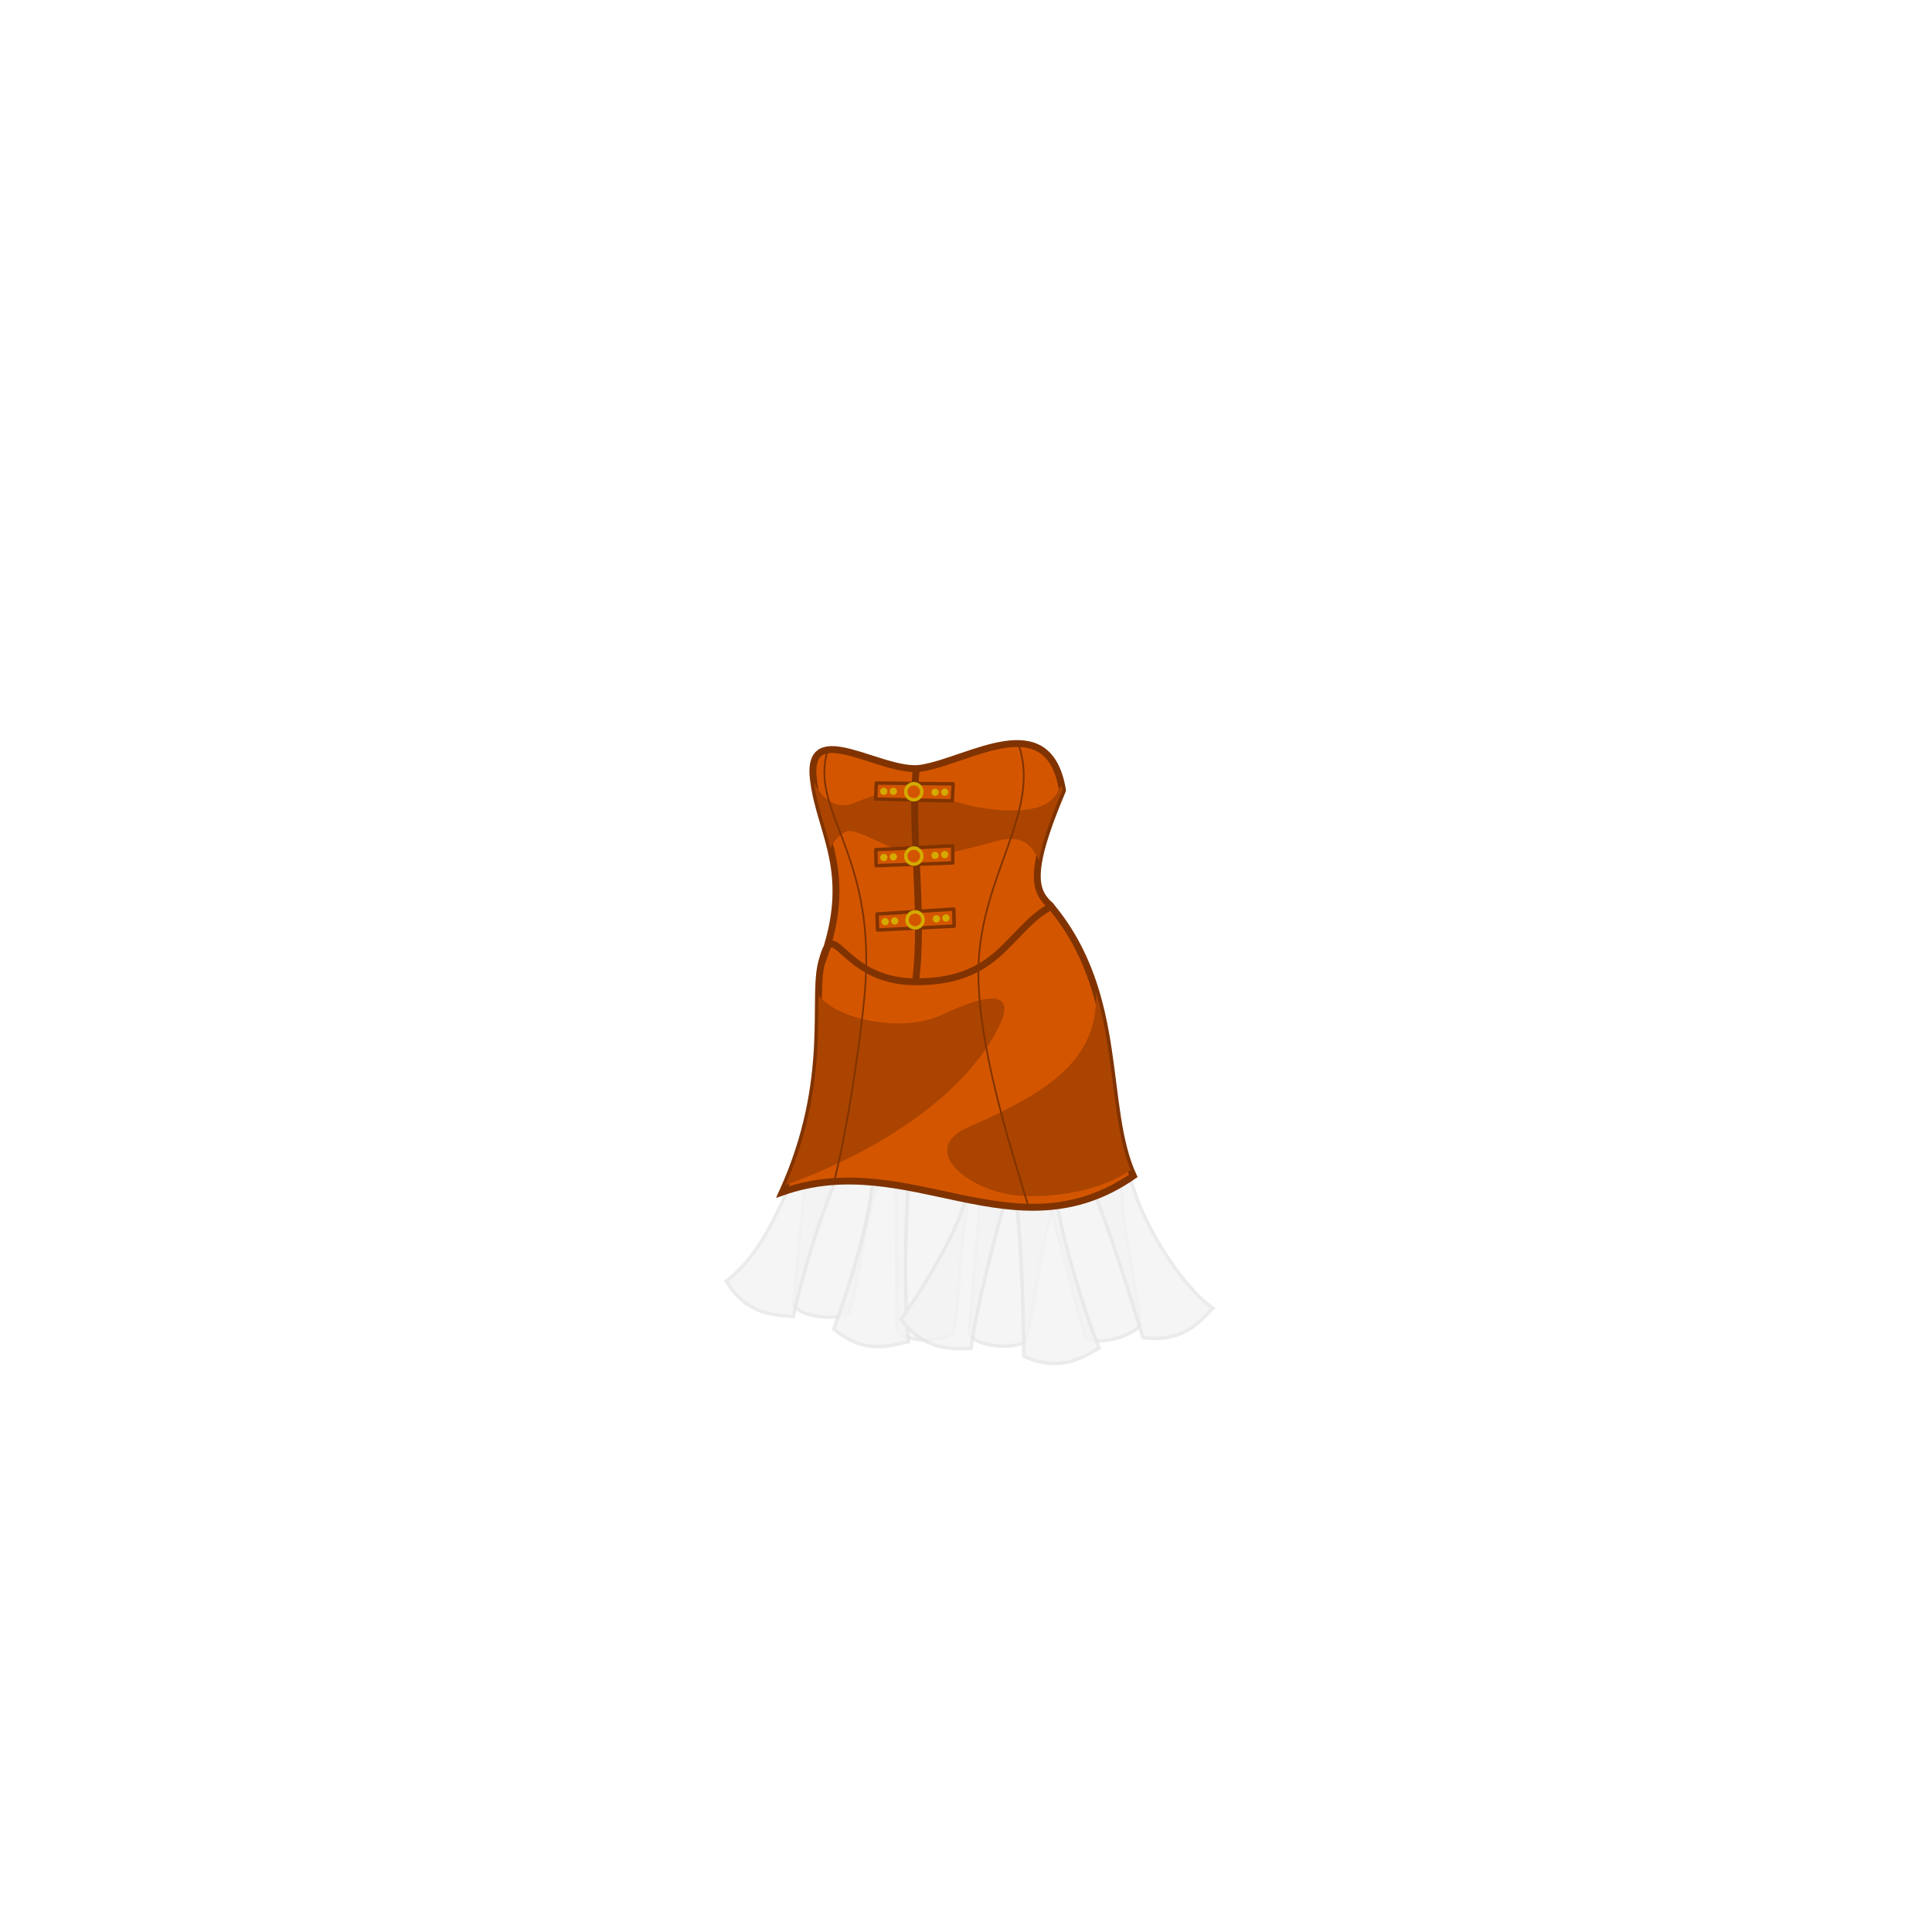
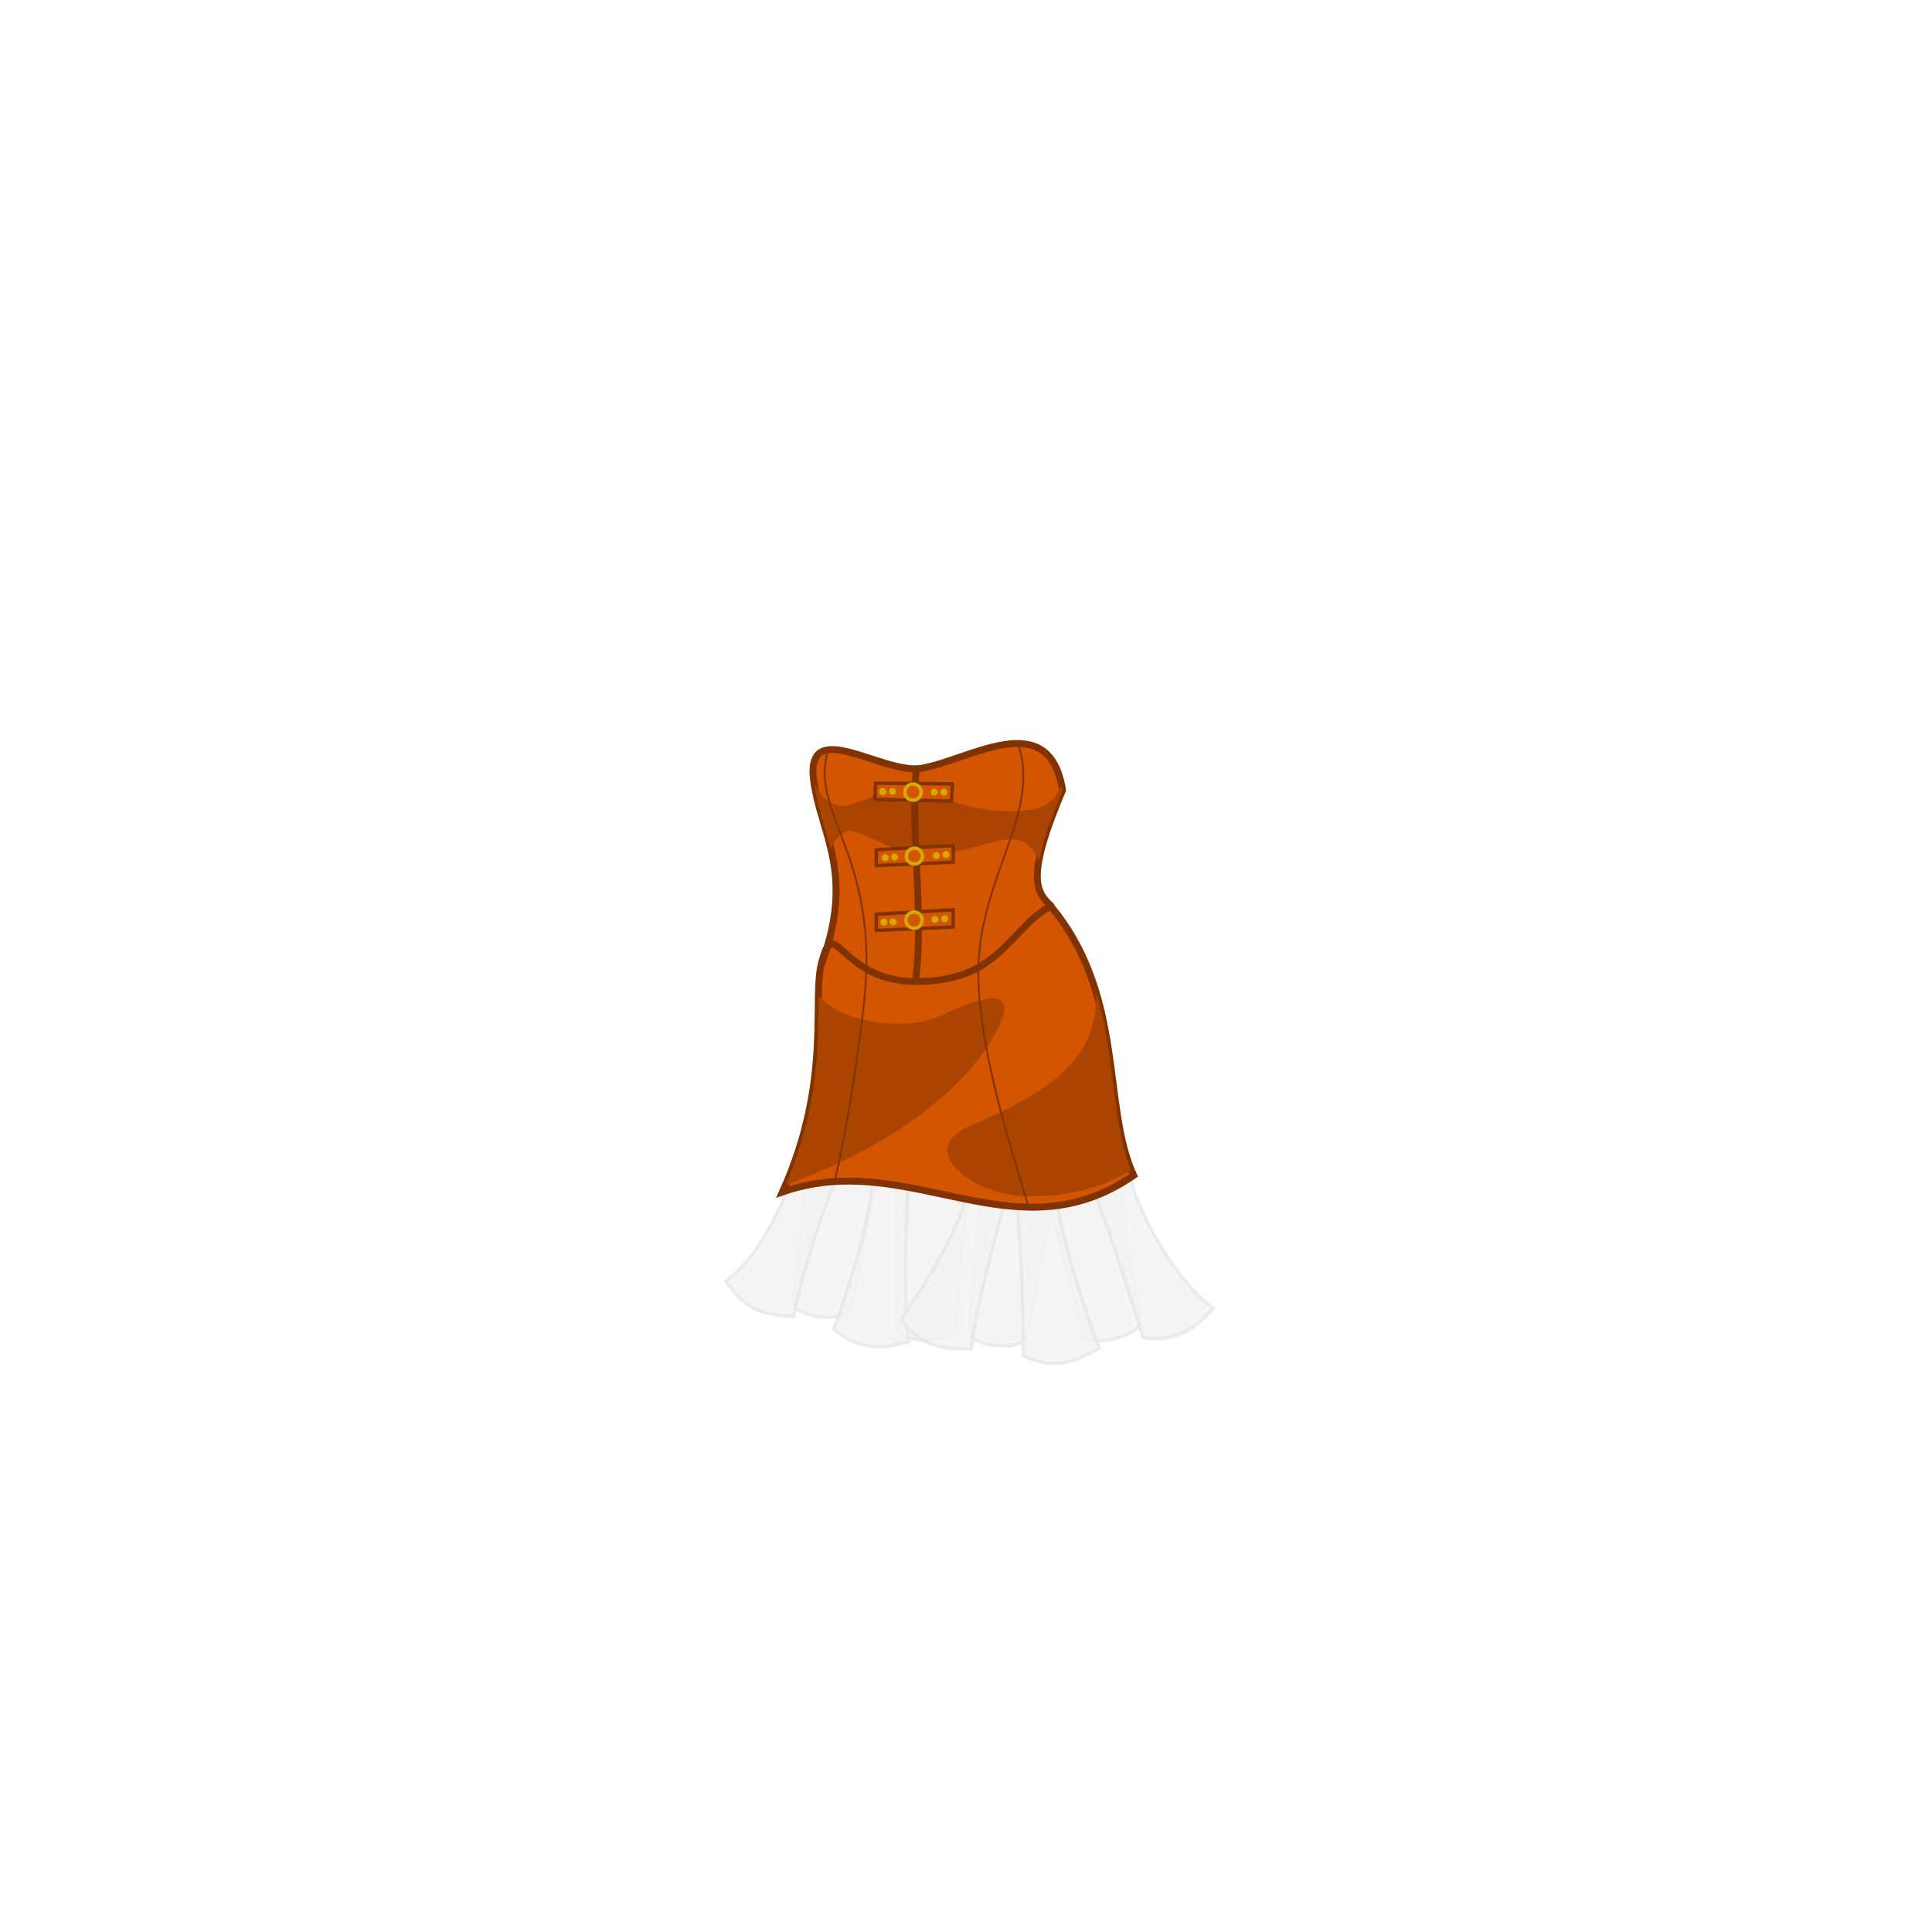
- <svg xmlns="http://www.w3.org/2000/svg" version="1.1" width="560" height="560" id="dress_corset">
-   <g transform="translate(0,-492.3622)" id="layer1">
-     <g transform="translate(-245.5625,491.3622)" id="g119502" style="display:inline;enable-background:new">
+ <svg xmlns="http://www.w3.org/2000/svg" id="dress_corset" width="560" height="560">
+   <g id="layer1">
+     <g id="g119502" style="display:inline;enable-background:new">
      <g id="g26742">
-         <path d="m 559.998,388.244 -10.757,-40.267 c 9.046,-7.805 16.96,-4.849 21.629,-3.829 -1.131,10.76 5.409,33.719 5.044,40.977 -1.93,3.24 -13.275,6.443 -15.916,3.119 z" id="path26364-8-9-2-7-9" style="opacity:0.8;fill:#f2f2f2;stroke:#e6e6e6;stroke-width:1px;stroke-linecap:butt;stroke-linejoin:miter;stroke-opacity:1;display:inline" />
-         <path d="m 526.547,387.438 3.357,-41.544 c 11.138,-4.323 17.605,1.114 21.661,3.64 -4.671,9.759 -6.202,33.582 -8.978,40.298 -2.904,2.406 -14.667,1.622 -16.041,-2.395 z" id="path26364-8-9-2-7-9-5" style="opacity:0.8;fill:#f2f2f2;stroke:#e6e6e6;stroke-width:1px;stroke-linecap:butt;stroke-linejoin:miter;stroke-opacity:1;display:inline" />
-         <path d="m 505.558,386.429 -0.287,-41.678 c 10.718,-5.28 17.635,-0.429 21.897,1.732 -3.8,10.13 -3.242,33.996 -5.421,40.929 -2.683,2.651 -14.469,2.898 -16.189,-0.983 z" id="path26364-8-9-2-7-9-5-4" style="opacity:0.8;fill:#f2f2f2;stroke:#e6e6e6;stroke-width:1px;stroke-linecap:butt;stroke-linejoin:miter;stroke-opacity:1;display:inline" />
-         <path d="m 475.541,378.869 4.014,-41.485 c 11.205,-4.146 17.585,1.392 21.601,3.982 -4.825,9.684 -6.732,33.48 -9.614,40.151 -2.942,2.36 -14.69,1.39 -16.001,-2.648 z" id="path26364-8-9-2-7-9-5-4-3" style="opacity:0.8;fill:#f2f2f2;stroke:#e6e6e6;stroke-width:1px;stroke-linecap:butt;stroke-linejoin:miter;stroke-opacity:1;display:inline" />
-         <g transform="translate(0,-2412.784)" id="g26449" style="opacity:0.8;display:inline">
-           <path d="m 478.538,2750.055 c -7.062,11.915 -10.46,25.663 -22.462,35.108 6.253,10.181 14.691,9.765 19.449,10.207 2.185,-10.596 8.52,-32.459 15.02,-45.4 -4.537,-2.822 -12.007,0.084 -12.007,0.084 z" id="path26364" style="fill:#f2f2f2;stroke:#e6e6e6;stroke-width:1px;stroke-linecap:butt;stroke-linejoin:miter;stroke-opacity:1" />
-           <path d="m 498.558,2755.25 c -1.267,17.319 -11.34,43.715 -11.34,43.715 9.096,7.746 16.992,4.739 21.653,3.688 -1.201,-10.752 -1.044,-35.072 0.233,-47.819 -5.188,-1.279 -10.547,0.416 -10.547,0.416 z" id="path26364-8" style="fill:#f2f2f2;stroke:#e6e6e6;stroke-width:1px;stroke-linecap:butt;stroke-linejoin:miter;stroke-opacity:1;display:inline" />
-           <path d="m 526.063,2759.243 c -3.379,14.784 -19.305,36.939 -19.305,36.939 7.12,9.594 15.489,8.442 20.268,8.467 1.25,-10.746 7.225,-33.886 10.991,-46.539 -4.767,-2.414 -11.953,1.134 -11.953,1.134 z" id="path26364-8-9" style="fill:#f2f2f2;stroke:#e6e6e6;stroke-width:1px;stroke-linecap:butt;stroke-linejoin:miter;stroke-opacity:1;display:inline" />
-           <path d="m 540.133,2761.834 c 2.112,17.741 2.171,45.049 2.171,45.049 10.864,4.971 17.64,-0.075 21.838,-2.358 -4.088,-10.017 -11.287,-32.866 -12.818,-46.07 -5.34,0.184 -11.192,3.379 -11.192,3.379 z" id="path26364-8-9-2" style="fill:#f2f2f2;stroke:#e6e6e6;stroke-width:1px;stroke-linecap:butt;stroke-linejoin:miter;stroke-opacity:1;display:inline" />
-           <path d="m 561.578,2756.72 c 5.914,13.517 15.275,44.753 15.275,44.753 11.83,1.669 16.887,-5.098 20.261,-8.483 -8.937,-6.272 -21.564,-25.346 -24.569,-40.508 -5.066,1.698 -10.967,4.237 -10.967,4.237 z" id="path26364-8-9-2-7" style="fill:#f2f2f2;stroke:#e6e6e6;stroke-width:1px;stroke-linecap:butt;stroke-linejoin:miter;stroke-opacity:1;display:inline" />
+         <path id="path26364-8-9-2-7-9" d="M314.4 387.2L303.7 347c9-7.8 17-5 21.6-4-1 11 5.4 34 5 41-2 3.4-13.2 6.6-16 3.2z" style="opacity:0.8;fill:#f2f2f2;stroke:#e6e6e6;stroke-width:1px;stroke-linecap:butt;stroke-linejoin:miter;stroke-opacity:1;display:inline" />
+         <path id="path26364-8-9-2-7-9-5" d="M281 386.4l3.3-41.5c11.2-4.4 17.6 1 21.7 3.5-4.7 9.8-6.2 33.6-9 40.3-3 2.4-14.6 1.7-16-2.4z" style="opacity:0.8;fill:#f2f2f2;stroke:#e6e6e6;stroke-width:1px;stroke-linecap:butt;stroke-linejoin:miter;stroke-opacity:1;display:inline" />
+         <path id="path26364-8-9-2-7-9-5-4" d="M260 385.4l-.3-41.6c10.7-5.3 17.6-.5 22 1.7-4 10-3.3 34-5.5 41-2.7 2.6-14.5 2.8-16.2-1z" style="opacity:0.8;fill:#f2f2f2;stroke:#e6e6e6;stroke-width:1px;stroke-linecap:butt;stroke-linejoin:miter;stroke-opacity:1;display:inline" />
+         <path id="path26364-8-9-2-7-9-5-4-3" d="M230 378l4-41.6c11.2-4.2 17.6 1.4 21.6 4-4.8 9.6-6.7 33.4-9.6 40-3 2.5-14.7 1.5-16-2.5z" style="opacity:0.8;fill:#f2f2f2;stroke:#e6e6e6;stroke-width:1px;stroke-linecap:butt;stroke-linejoin:miter;stroke-opacity:1;display:inline" />
+         <g id="g26449" style="opacity:0.8;display:inline">
+           <path id="path26364" d="M233 336.3c-7 12-10.5 25.6-22.5 35 6.3 10.3 14.7 9.8 19.5 10.3 2-10.6 8.5-32.5 15-45.4-4.6-2.8-12 0-12 0z" style="fill:#f2f2f2;stroke:#e6e6e6;stroke-width:1px;stroke-linecap:butt;stroke-linejoin:miter;stroke-opacity:1" />
+           <path id="path26364-8" d="M253 341.5c-1.3 17.3-11.3 43.7-11.3 43.7 9 7.7 17 4.7 21.6 3.7-1.2-11-1-35.2.2-48-5-1.2-10.5.5-10.5.5z" style="fill:#f2f2f2;stroke:#e6e6e6;stroke-width:1px;stroke-linecap:butt;stroke-linejoin:miter;stroke-opacity:1;display:inline" />
+           <path id="path26364-8-9" d="M280.5 345.5c-3.4 14.7-19.3 37-19.3 37 7 9.5 15.5 8.3 20.3 8.4 1.2-11 7.2-34 11-46.7-4.8-2.4-12 1.2-12 1.2z" style="fill:#f2f2f2;stroke:#e6e6e6;stroke-width:1px;stroke-linecap:butt;stroke-linejoin:miter;stroke-opacity:1;display:inline" />
+           <path id="path26364-8-9-2" d="M294.6 348c2 17.8 2 45 2 45 11 5 17.8 0 22-2.3-4-10-11.3-32.8-12.8-46-5.4.2-11.2 3.3-11.2 3.3z" style="fill:#f2f2f2;stroke:#e6e6e6;stroke-width:1px;stroke-linecap:butt;stroke-linejoin:miter;stroke-opacity:1;display:inline" />
+           <path id="path26364-8-9-2-7" d="M316 343c6 13.5 15.3 44.7 15.3 44.7 11.8 1.7 17-5 20.3-8.5-9-6.3-21.6-25.3-24.6-40.5-5 1.7-11 4.2-11 4.2z" style="fill:#f2f2f2;stroke:#e6e6e6;stroke-width:1px;stroke-linecap:butt;stroke-linejoin:miter;stroke-opacity:1;display:inline" />
        </g>
      </g>
      <g id="g119471">
-         <path d="m 550.187,263.683 c 21.656,25.963 14.628,58.137 23.853,78.164 -34.544,23.829 -64.917,-8.224 -101.663,4.662 15.086,-33.31 8.056,-57.176 11.654,-67.593 7.879,-25.32 41.294,1.86 66.156,-15.233 z" id="path26341" style="fill:#d45500;fill-opacity:1;stroke:#803300;stroke-width:2;stroke-linecap:butt;stroke-linejoin:miter;stroke-miterlimit:4;stroke-opacity:1;stroke-dasharray:none" />
-         <path d="m 237.25,288.469 c -0.222,12.333 0.731,31.17 -9.562,55.031 29.426,-10.669 52.123,-27.107 61.438,-45.094 6.281,-12.129 -3.323,-10.288 -15.938,-4.312 -11.432,5.415 -30.487,1.569 -35.938,-5.625 z" transform="translate(245.5625,1)" id="path119319" style="color:#000000;fill:#aa4400;stroke:none;marker:none;visibility:visible;display:inline;overflow:visible;enable-background:accumulate" />
-         <path d="m 317.688,287.562 c 0.634,18.534 -11.736,28.213 -36.844,39.062 -15.285,6.605 0.32,18.942 14.594,19.938 13.407,0.935 25.649,-2.821 32.312,-7.406 -5.588,-13.825 -4.468,-32.85 -10.062,-51.594 z" transform="translate(245.5625,1)" id="path119321" style="color:#000000;fill:#aa4400;stroke:none;marker:none;visibility:visible;display:inline;overflow:visible;enable-background:accumulate" />
-         <path d="m 553.534,230.075 c -4.011,-24.569 -26.917,-8.677 -40.913,-6.418 -11.278,1.82 -33.474,-15.12 -31.287,3.209 1.904,15.957 12.075,26.89 2.492,52.989 3.401,-14.428 5.317,5.526 26.779,5.717 24.694,0.22 26.866,-14.666 39.593,-21.903 -4.435,-4.172 -7.275,-8.592 3.337,-33.594 z" id="path25304" style="fill:#d45500;stroke:#803300;stroke-width:2;stroke-linecap:round;stroke-linejoin:round;stroke-miterlimit:4;stroke-opacity:1;stroke-dasharray:none" />
-         <path d="m 235.906,226.75 c 0.938,6.723 3.229,12.621 4.812,19.219 0.866,-2.291 2.588,-3.981 4.562,-4.969 2.817,-1.408 15.978,7.047 20.438,7.281 4.46,0.235 14.786,-2.106 22.062,-4.219 6.89,-2 10.43,-0.856 13.375,5.25 0.853,-4.639 2.908,-11.051 6.812,-20.25 -0.081,-0.494 -0.186,-0.945 -0.281,-1.406 -0.927,1.203 -1.661,4.683 -6.781,6.312 -5.164,1.643 -16.405,1.413 -27.438,-2.812 -11.032,-4.225 -20.915,-0.472 -25.375,1.406 -4.007,1.687 -8.576,1.265 -12.188,-5.812 z" transform="translate(245.5625,1)" id="path119317" style="color:#000000;fill:#aa4400;fill-opacity:1;stroke:none;marker:none;visibility:visible;display:inline;overflow:visible;enable-background:accumulate" />
-         <path d="m 510.978,285.192 c 2.445,-19.015 -1.606,-45.188 0.139,-60.987" id="path26074" style="fill:none;stroke:#803300;stroke-width:2;stroke-linecap:butt;stroke-linejoin:miter;stroke-miterlimit:4;stroke-opacity:1;stroke-dasharray:none;display:inline" />
-         <path d="m 485.422,218.619 c -5.157,17.283 13.178,28.896 11.064,66.476 -0.667,11.853 -4.806,41.024 -9.03,57.92" id="path26074-1" style="fill:none;stroke:#803300;stroke-width:0.5;stroke-linecap:butt;stroke-linejoin:miter;stroke-miterlimit:4;stroke-opacity:1;stroke-dasharray:none;display:inline" />
-         <path d="m 540.707,216.548 c 6.925,19.357 -10.867,37.88 -11.529,64.743 -0.536,21.752 8.967,51.164 14.458,69.327" id="path26074-1-7" style="fill:none;stroke:#803300;stroke-width:0.5;stroke-linecap:butt;stroke-linejoin:miter;stroke-miterlimit:4;stroke-opacity:1;stroke-dasharray:none;display:inline" />
-         <g transform="matrix(0.9992888,0.03770814,-0.03770814,0.9992888,8.769324,-16.76844)" id="g26233">
-           <path d="m 499.663,226.062 -0.009,4.644 22.225,-0.31 0.074,-4.953 z" id="path26172" style="fill:#d45500;stroke:#803300;stroke-width:1px;stroke-linecap:round;stroke-linejoin:round;stroke-opacity:1" />
-           <path d="m 512.827,228.539 a 2.329,2.329 0 1 1 -4.659,0 2.329,2.329 0 1 1 4.659,0 z" transform="translate(0.1277296,-0.3734452)" id="path26174" style="fill:#d45500;fill-opacity:1;stroke:#d4aa00;stroke-width:1;stroke-linecap:round;stroke-linejoin:round;stroke-miterlimit:4;stroke-opacity:1;stroke-dasharray:none;stroke-dashoffset:0" />
-           <path d="m 512.827,228.539 a 2.329,2.329 0 1 1 -4.659,0 2.329,2.329 0 1 1 4.659,0 z" transform="matrix(0.4516693,0,0,0.4516693,271.3491,125.1501)" id="path26174-1" style="fill:#d4aa00;fill-opacity:1;stroke:none;display:inline" />
-           <path d="m 512.827,228.539 a 2.329,2.329 0 1 1 -4.659,0 2.329,2.329 0 1 1 4.659,0 z" transform="matrix(0.4516693,0,0,0.4516693,274.1324,125.0483)" id="path26174-1-1" style="fill:#d4aa00;fill-opacity:1;stroke:none;display:inline" />
-           <path d="m 512.827,228.539 a 2.329,2.329 0 1 1 -4.659,0 2.329,2.329 0 1 1 4.659,0 z" transform="matrix(0.4516693,0,0,0.4516693,286.231,124.8672)" id="path26174-1-5" style="fill:#d4aa00;fill-opacity:1;stroke:none;display:inline" />
-           <path d="m 512.827,228.539 a 2.329,2.329 0 1 1 -4.659,0 2.329,2.329 0 1 1 4.659,0 z" transform="matrix(0.4516693,0,0,0.4516693,289.0144,124.7185)" id="path26174-1-1-2" style="fill:#d4aa00;fill-opacity:1;stroke:none;display:inline" />
+         <path id="path26341" d="M304.6 262.7c21.7 26 14.7 58 24 78-34.7 24-65-8-101.8 4.8 15-33.3 8-57.2 11.7-67.6 7.8-25.4 41.3 1.8 66-15.3z" style="fill:#d45500;fill-opacity:1;stroke:#803300;stroke-width:2;stroke-linecap:butt;stroke-linejoin:miter;stroke-miterlimit:4;stroke-opacity:1;stroke-dasharray:none" />
+         <path id="path119319" d="M237.3 288.5c-.3 12.3.7 31-9.6 55 29.4-10.7 52-27 61.4-45 6.4-12.2-3.2-10.4-15.8-4.4-11.4 5.5-30.5 1.7-36-5.5z" style="color:#000000;fill:#aa4400;stroke:none;marker:none;visibility:visible;display:inline;overflow:visible;enable-background:accumulate" />
+         <path id="path119321" d="M317.7 287.6c.6 18.5-11.7 28.2-37 39-15 6.6.5 19 14.7 20 13.4 1 25.7-3 32.4-7.4-5.6-14-4.5-33-10-51.6z" style="color:#000000;fill:#aa4400;stroke:none;marker:none;visibility:visible;display:inline;overflow:visible;enable-background:accumulate" />
+         <path id="path25304" d="M308 229c-4-24.5-27-8.6-41-6.3-11.2 1.8-33.4-15.2-31.2 3.2 2 15.8 12 26.8 2.5 53 3.4-14.6 5.3 5.4 26.7 5.6 24.7.2 27-14.7 39.6-22-4.4-4-7.2-8.5 3.4-33.5z" style="fill:#d45500;stroke:#803300;stroke-width:2;stroke-linecap:round;stroke-linejoin:round;stroke-miterlimit:4;stroke-opacity:1;stroke-dasharray:none" />
+         <path id="path119317" d="M236 226.8c.8 6.7 3 12.6 4.7 19.2 1-2.3 2.6-4 4.6-5 2.8-1.4 16 7 20.4 7.3 4.5.2 14.8-2 22-4.2 7-2 10.5-.8 13.5 5.3.8-4.6 3-11 6.8-20.2l-.3-1.3c-1 1.2-1.7 4.6-6.8 6.3-5.3 1.6-16.5 1.4-27.5-2.8-11-4.3-21-.5-25.4 1.4-4 1.6-8.5 1.2-12-5.8z" style="color:#000000;fill:#aa4400;fill-opacity:1;stroke:none;marker:none;visibility:visible;display:inline;overflow:visible;enable-background:accumulate" />
+         <path id="path26074" d="M265.4 284.2c2.5-19-1.6-45.2.2-61" style="fill:none;stroke:#803300;stroke-width:2;stroke-linecap:butt;stroke-linejoin:miter;stroke-miterlimit:4;stroke-opacity:1;stroke-dasharray:none;display:inline" />
+         <path id="path26074-1" d="M240 217.6c-5.3 17.3 13 29 11 66.5-.7 12-5 41-9 58" style="fill:none;stroke:#803300;stroke-width:0.5;stroke-linecap:butt;stroke-linejoin:miter;stroke-miterlimit:4;stroke-opacity:1;stroke-dasharray:none;display:inline" />
+         <path id="path26074-1-7" d="M295 215.5c7 19.4-10.7 38-11.4 64.8-.5 21.7 9 51.2 14.5 69.3" style="fill:none;stroke:#803300;stroke-width:0.5;stroke-linecap:butt;stroke-linejoin:miter;stroke-miterlimit:4;stroke-opacity:1;stroke-dasharray:none;display:inline" />
+         <g id="g26233">
+           <path id="path26172" d="M253.8 227l-.2 4.7 22.2.5.3-5z" style="fill:#d45500;stroke:#803300;stroke-width:1px;stroke-linecap:round;stroke-linejoin:round;stroke-opacity:1" />
+           <path id="path26174" d="M267 229.7a2.3 2.3 2.2 1 1-4.7-.2 2.3 2.3 2.2 1 1 4.7.2z" style="fill:#d45500;fill-opacity:1;stroke:#d4aa00;stroke-width:1;stroke-linecap:round;stroke-linejoin:round;stroke-miterlimit:4;stroke-opacity:1;stroke-dasharray:none;stroke-dashoffset:0" />
+           <path id="path26174-1" d="M257 229.4a1 1 2.2 1 1-2.2 0 1 1 2.2 1 1 2 0z" style="fill:#d4aa00;fill-opacity:1;stroke:none;display:inline" />
+           <path id="path26174-1-1" d="M259.7 229.4a1 1 2.2 1 1-2 0 1 1 2.2 1 1 2 0z" style="fill:#d4aa00;fill-opacity:1;stroke:none;display:inline" />
+           <path id="path26174-1-5" d="M271.8 229.6a1 1 2.2 1 1-2 0 1 1 2.2 1 1 2 0z" style="fill:#d4aa00;fill-opacity:1;stroke:none;display:inline" />
+           <path id="path26174-1-1-2" d="M274.6 229.6a1 1 2.2 1 1-2 0 1 1 2.2 1 1 2 0z" style="fill:#d4aa00;fill-opacity:1;stroke:none;display:inline" />
        </g>
-         <g transform="matrix(0.9997608,-0.02187141,0.02187141,0.9997608,-5.060357,32.19947)" id="g26233-7" style="display:inline">
-           <path d="m 499.663,226.062 -0.009,4.644 22.225,-0.31 0.074,-4.953 z" id="path26172-6" style="fill:#d45500;stroke:#803300;stroke-width:1px;stroke-linecap:round;stroke-linejoin:round;stroke-opacity:1" />
-           <path d="m 512.827,228.539 a 2.329,2.329 0 1 1 -4.659,0 2.329,2.329 0 1 1 4.659,0 z" transform="translate(0.1277296,-0.3734452)" id="path26174-14" style="fill:#d45500;fill-opacity:1;stroke:#d4aa00;stroke-width:1;stroke-linecap:round;stroke-linejoin:round;stroke-miterlimit:4;stroke-opacity:1;stroke-dasharray:none;stroke-dashoffset:0" />
-           <path d="m 512.827,228.539 a 2.329,2.329 0 1 1 -4.659,0 2.329,2.329 0 1 1 4.659,0 z" transform="matrix(0.4516693,0,0,0.4516693,271.3491,125.1501)" id="path26174-1-2" style="fill:#d4aa00;fill-opacity:1;stroke:none;display:inline" />
-           <path d="m 512.827,228.539 a 2.329,2.329 0 1 1 -4.659,0 2.329,2.329 0 1 1 4.659,0 z" transform="matrix(0.4516693,0,0,0.4516693,274.1324,125.0483)" id="path26174-1-1-3" style="fill:#d4aa00;fill-opacity:1;stroke:none;display:inline" />
-           <path d="m 512.827,228.539 a 2.329,2.329 0 1 1 -4.659,0 2.329,2.329 0 1 1 4.659,0 z" transform="matrix(0.4516693,0,0,0.4516693,286.231,124.8672)" id="path26174-1-5-2" style="fill:#d4aa00;fill-opacity:1;stroke:none;display:inline" />
-           <path d="m 512.827,228.539 a 2.329,2.329 0 1 1 -4.659,0 2.329,2.329 0 1 1 4.659,0 z" transform="matrix(0.4516693,0,0,0.4516693,289.0144,124.7185)" id="path26174-1-1-2-2" style="fill:#d4aa00;fill-opacity:1;stroke:none;display:inline" />
+         <g id="g26233-7" style="display:inline">
+           <path id="path26172-6" d="M254 246.3v4.6l22.3-1v-4.8z" style="fill:#d45500;stroke:#803300;stroke-width:1px;stroke-linecap:round;stroke-linejoin:round;stroke-opacity:1" />
+           <path id="path26174-14" d="M267.4 248a2.3 2.3-1.3 1 1-4.7.2 2.3 2.3-1.3 1 1 4.7 0z" style="fill:#d45500;fill-opacity:1;stroke:#d4aa00;stroke-width:1;stroke-linecap:round;stroke-linejoin:round;stroke-miterlimit:4;stroke-opacity:1;stroke-dasharray:none;stroke-dashoffset:0" />
+           <path id="path26174-1-2" d="M257.6 248.6a1 1-1.3 1 1-2 0 1 1-1.3 1 1 2 0z" style="fill:#d4aa00;fill-opacity:1;stroke:none;display:inline" />
+           <path id="path26174-1-1-3" d="M260.3 248.4a1 1-1.3 1 1-2 0 1 1-1.3 1 1 2 0z" style="fill:#d4aa00;fill-opacity:1;stroke:none;display:inline" />
+           <path id="path26174-1-5-2" d="M272.4 248a1 1-1.3 1 1-2 0 1 1-1.3 1 1 2 0z" style="fill:#d4aa00;fill-opacity:1;stroke:none;display:inline" />
+           <path id="path26174-1-1-2-2" d="M275.2 247.7a1 1-1.3 1 1-2 0 1 1-1.3 1 1 2 0z" style="fill:#d4aa00;fill-opacity:1;stroke:none;display:inline" />
        </g>
-         <g transform="matrix(0.9993373,-0.03639887,0.03639887,0.9993373,-7.788826,58.20544)" id="g26233-7-1" style="display:inline">
-           <path d="m 499.663,226.062 -0.009,4.644 22.225,-0.31 0.074,-4.953 z" id="path26172-6-6" style="fill:#d45500;stroke:#803300;stroke-width:1px;stroke-linecap:round;stroke-linejoin:round;stroke-opacity:1" />
-           <path d="m 512.827,228.539 a 2.329,2.329 0 1 1 -4.659,0 2.329,2.329 0 1 1 4.659,0 z" transform="translate(0.1277296,-0.3734452)" id="path26174-14-8" style="fill:#d45500;fill-opacity:1;stroke:#d4aa00;stroke-width:1;stroke-linecap:round;stroke-linejoin:round;stroke-miterlimit:4;stroke-opacity:1;stroke-dasharray:none;stroke-dashoffset:0" />
-           <path d="m 512.827,228.539 a 2.329,2.329 0 1 1 -4.659,0 2.329,2.329 0 1 1 4.659,0 z" transform="matrix(0.4516693,0,0,0.4516693,271.3491,125.1501)" id="path26174-1-2-5" style="fill:#d4aa00;fill-opacity:1;stroke:none;display:inline" />
-           <path d="m 512.827,228.539 a 2.329,2.329 0 1 1 -4.659,0 2.329,2.329 0 1 1 4.659,0 z" transform="matrix(0.4516693,0,0,0.4516693,274.1324,125.0483)" id="path26174-1-1-3-7" style="fill:#d4aa00;fill-opacity:1;stroke:none;display:inline" />
-           <path d="m 512.827,228.539 a 2.329,2.329 0 1 1 -4.659,0 2.329,2.329 0 1 1 4.659,0 z" transform="matrix(0.4516693,0,0,0.4516693,286.231,124.8672)" id="path26174-1-5-2-6" style="fill:#d4aa00;fill-opacity:1;stroke:none;display:inline" />
-           <path d="m 512.827,228.539 a 2.329,2.329 0 1 1 -4.659,0 2.329,2.329 0 1 1 4.659,0 z" transform="matrix(0.4516693,0,0,0.4516693,289.0144,124.7185)" id="path26174-1-1-2-2-1" style="fill:#d4aa00;fill-opacity:1;stroke:none;display:inline" />
+         <g id="g26233-7-1" style="display:inline">
+           <path id="path26172-6-6" d="M254 265v4.7l22.3-1v-5z" style="fill:#d45500;stroke:#803300;stroke-width:1px;stroke-linecap:round;stroke-linejoin:round;stroke-opacity:1" />
+           <path id="path26174-14-8" d="M267.3 266.7a2.3 2.3-2 1 1-4.7 0 2.3 2.3-2 1 1 4.7 0z" style="fill:#d45500;fill-opacity:1;stroke:#d4aa00;stroke-width:1;stroke-linecap:round;stroke-linejoin:round;stroke-miterlimit:4;stroke-opacity:1;stroke-dasharray:none;stroke-dashoffset:0" />
+           <path id="path26174-1-2-5" d="M257.2 267.3a1 1-2 1 1-2 0 1 1-2 1 1 2 0z" style="fill:#d4aa00;fill-opacity:1;stroke:none;display:inline" />
+           <path id="path26174-1-1-3-7" d="M260 267a1 1-2 1 1-2.2.2 1 1-2 1 1 2 0z" style="fill:#d4aa00;fill-opacity:1;stroke:none;display:inline" />
+           <path id="path26174-1-5-2-6" d="M272 266.5a1 1-2 1 1-2 0 1 1-2 1 1 2 0z" style="fill:#d4aa00;fill-opacity:1;stroke:none;display:inline" />
+           <path id="path26174-1-1-2-2-1" d="M274.8 266.3a1 1-2 1 1-2 0 1 1-2 1 1 2 0z" style="fill:#d4aa00;fill-opacity:1;stroke:none;display:inline" />
        </g>
      </g>
    </g>
  </g>
</svg>
